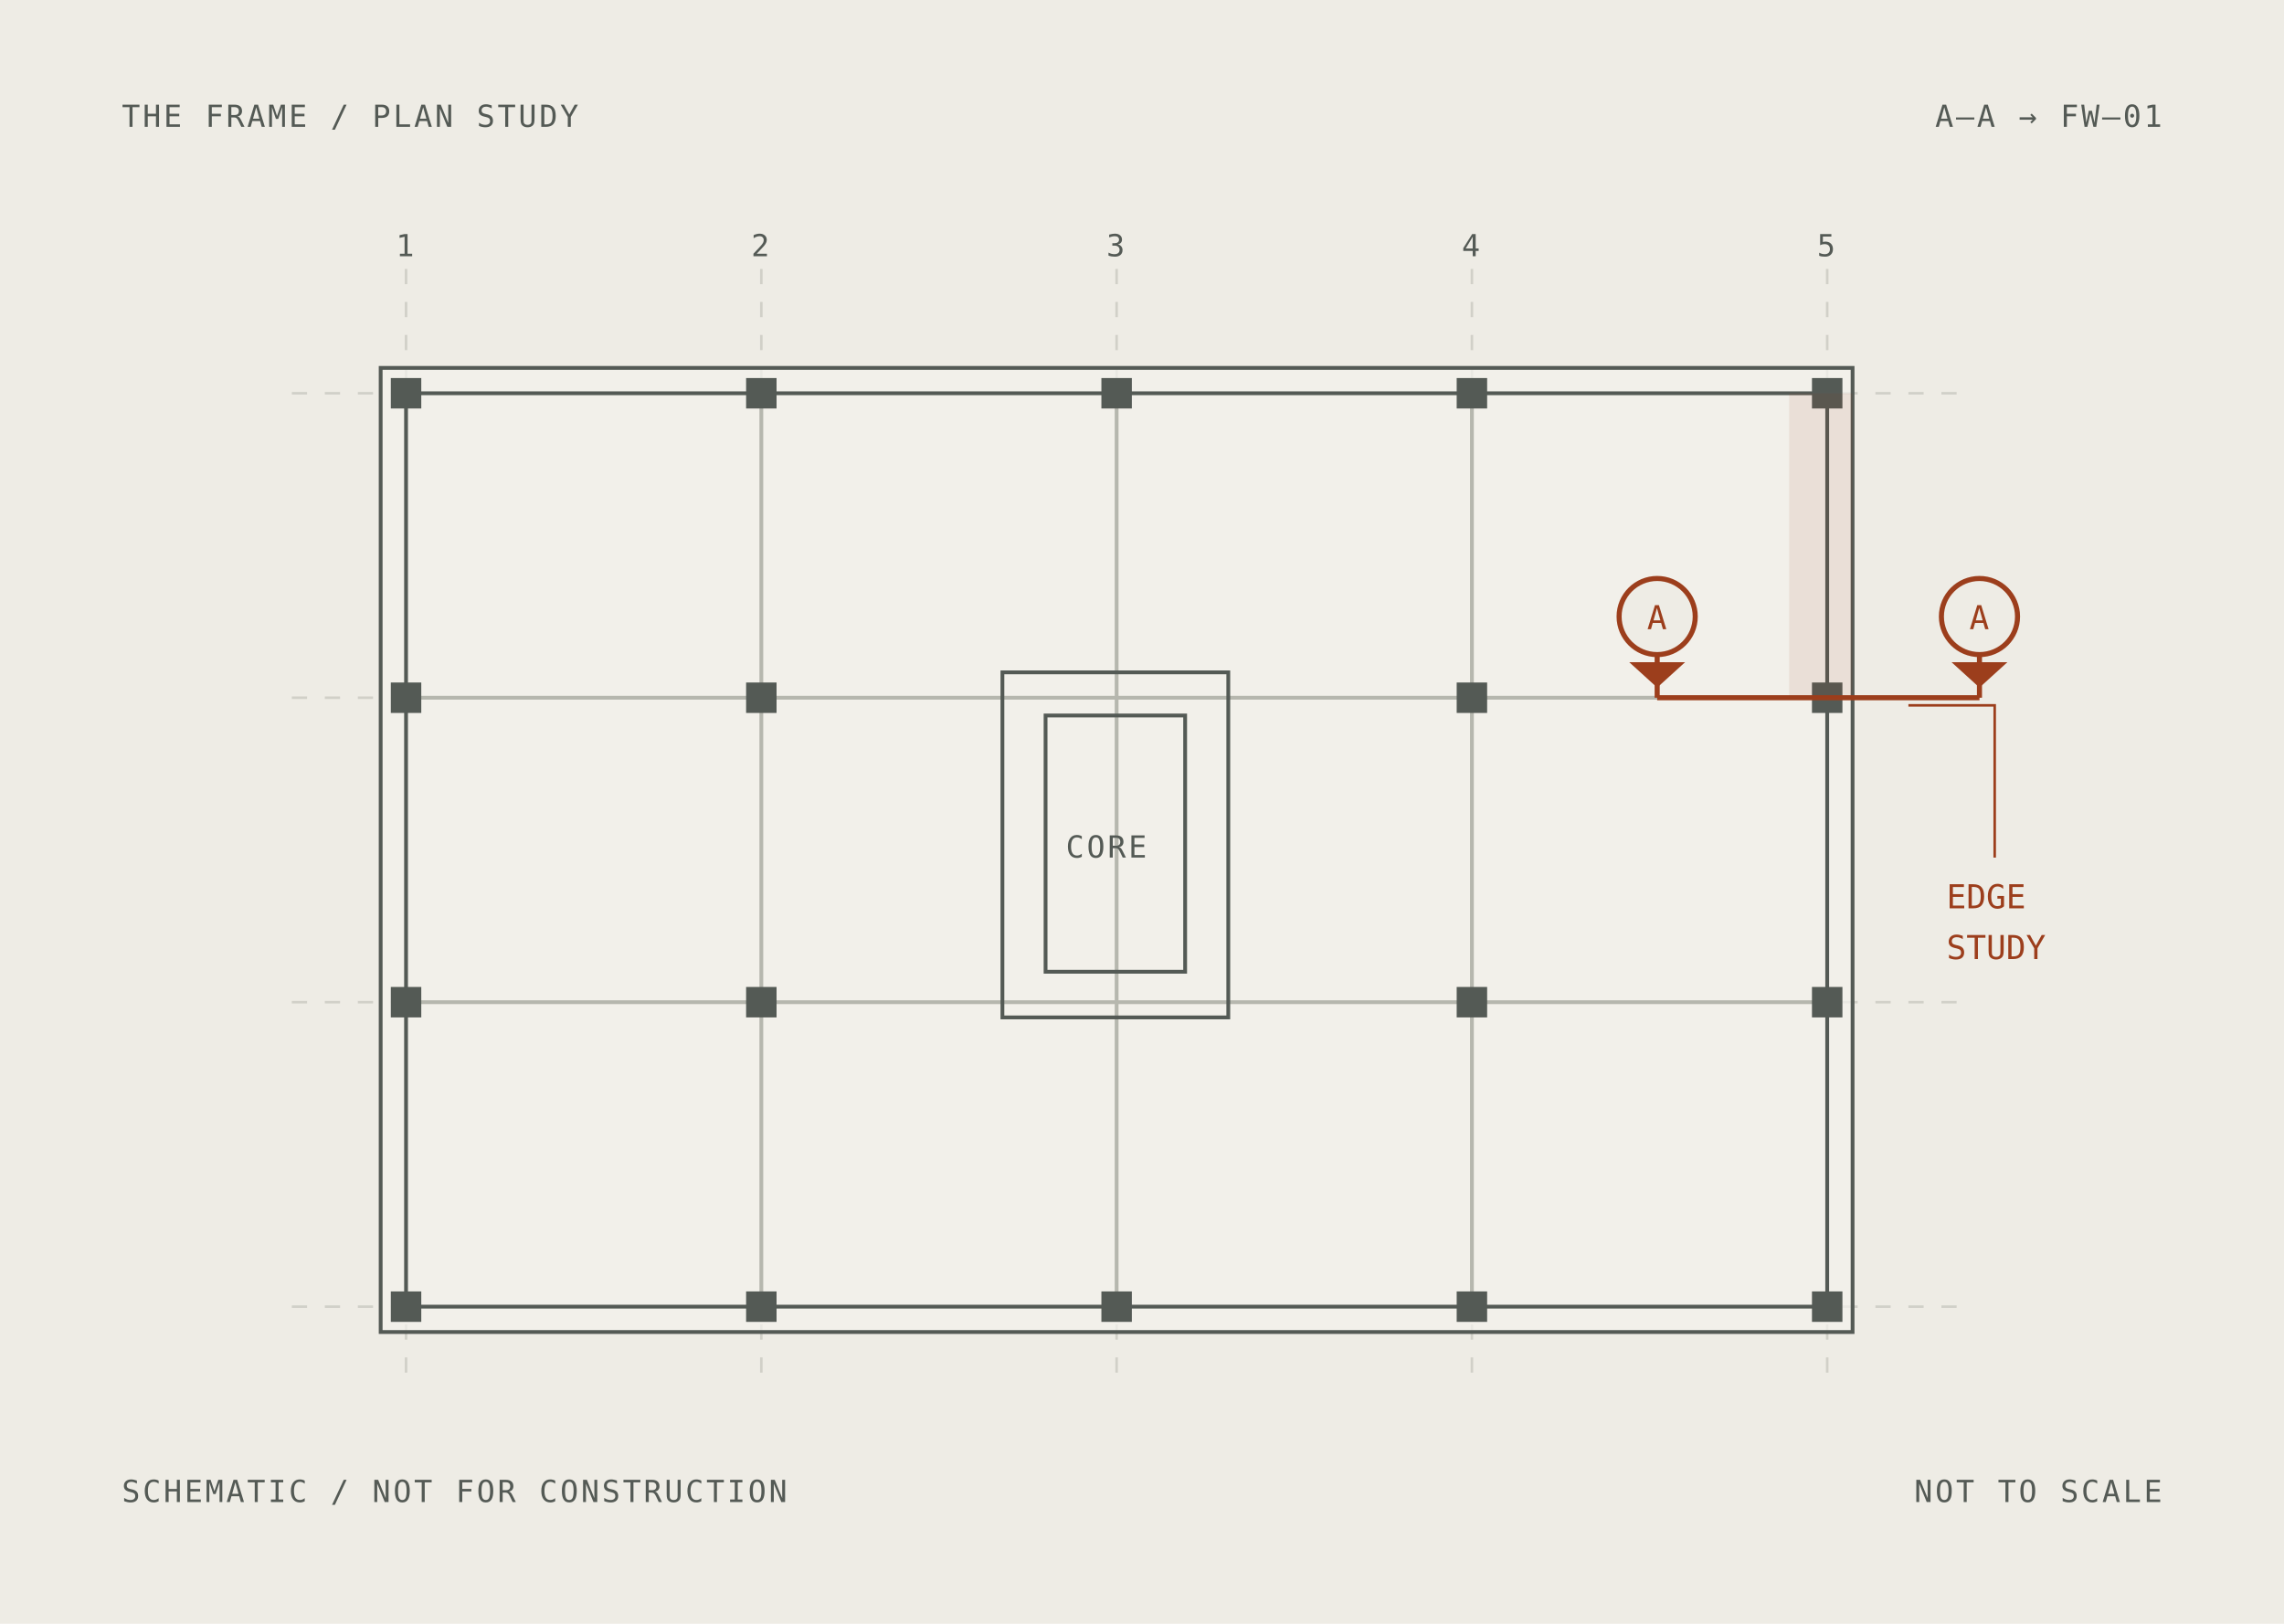
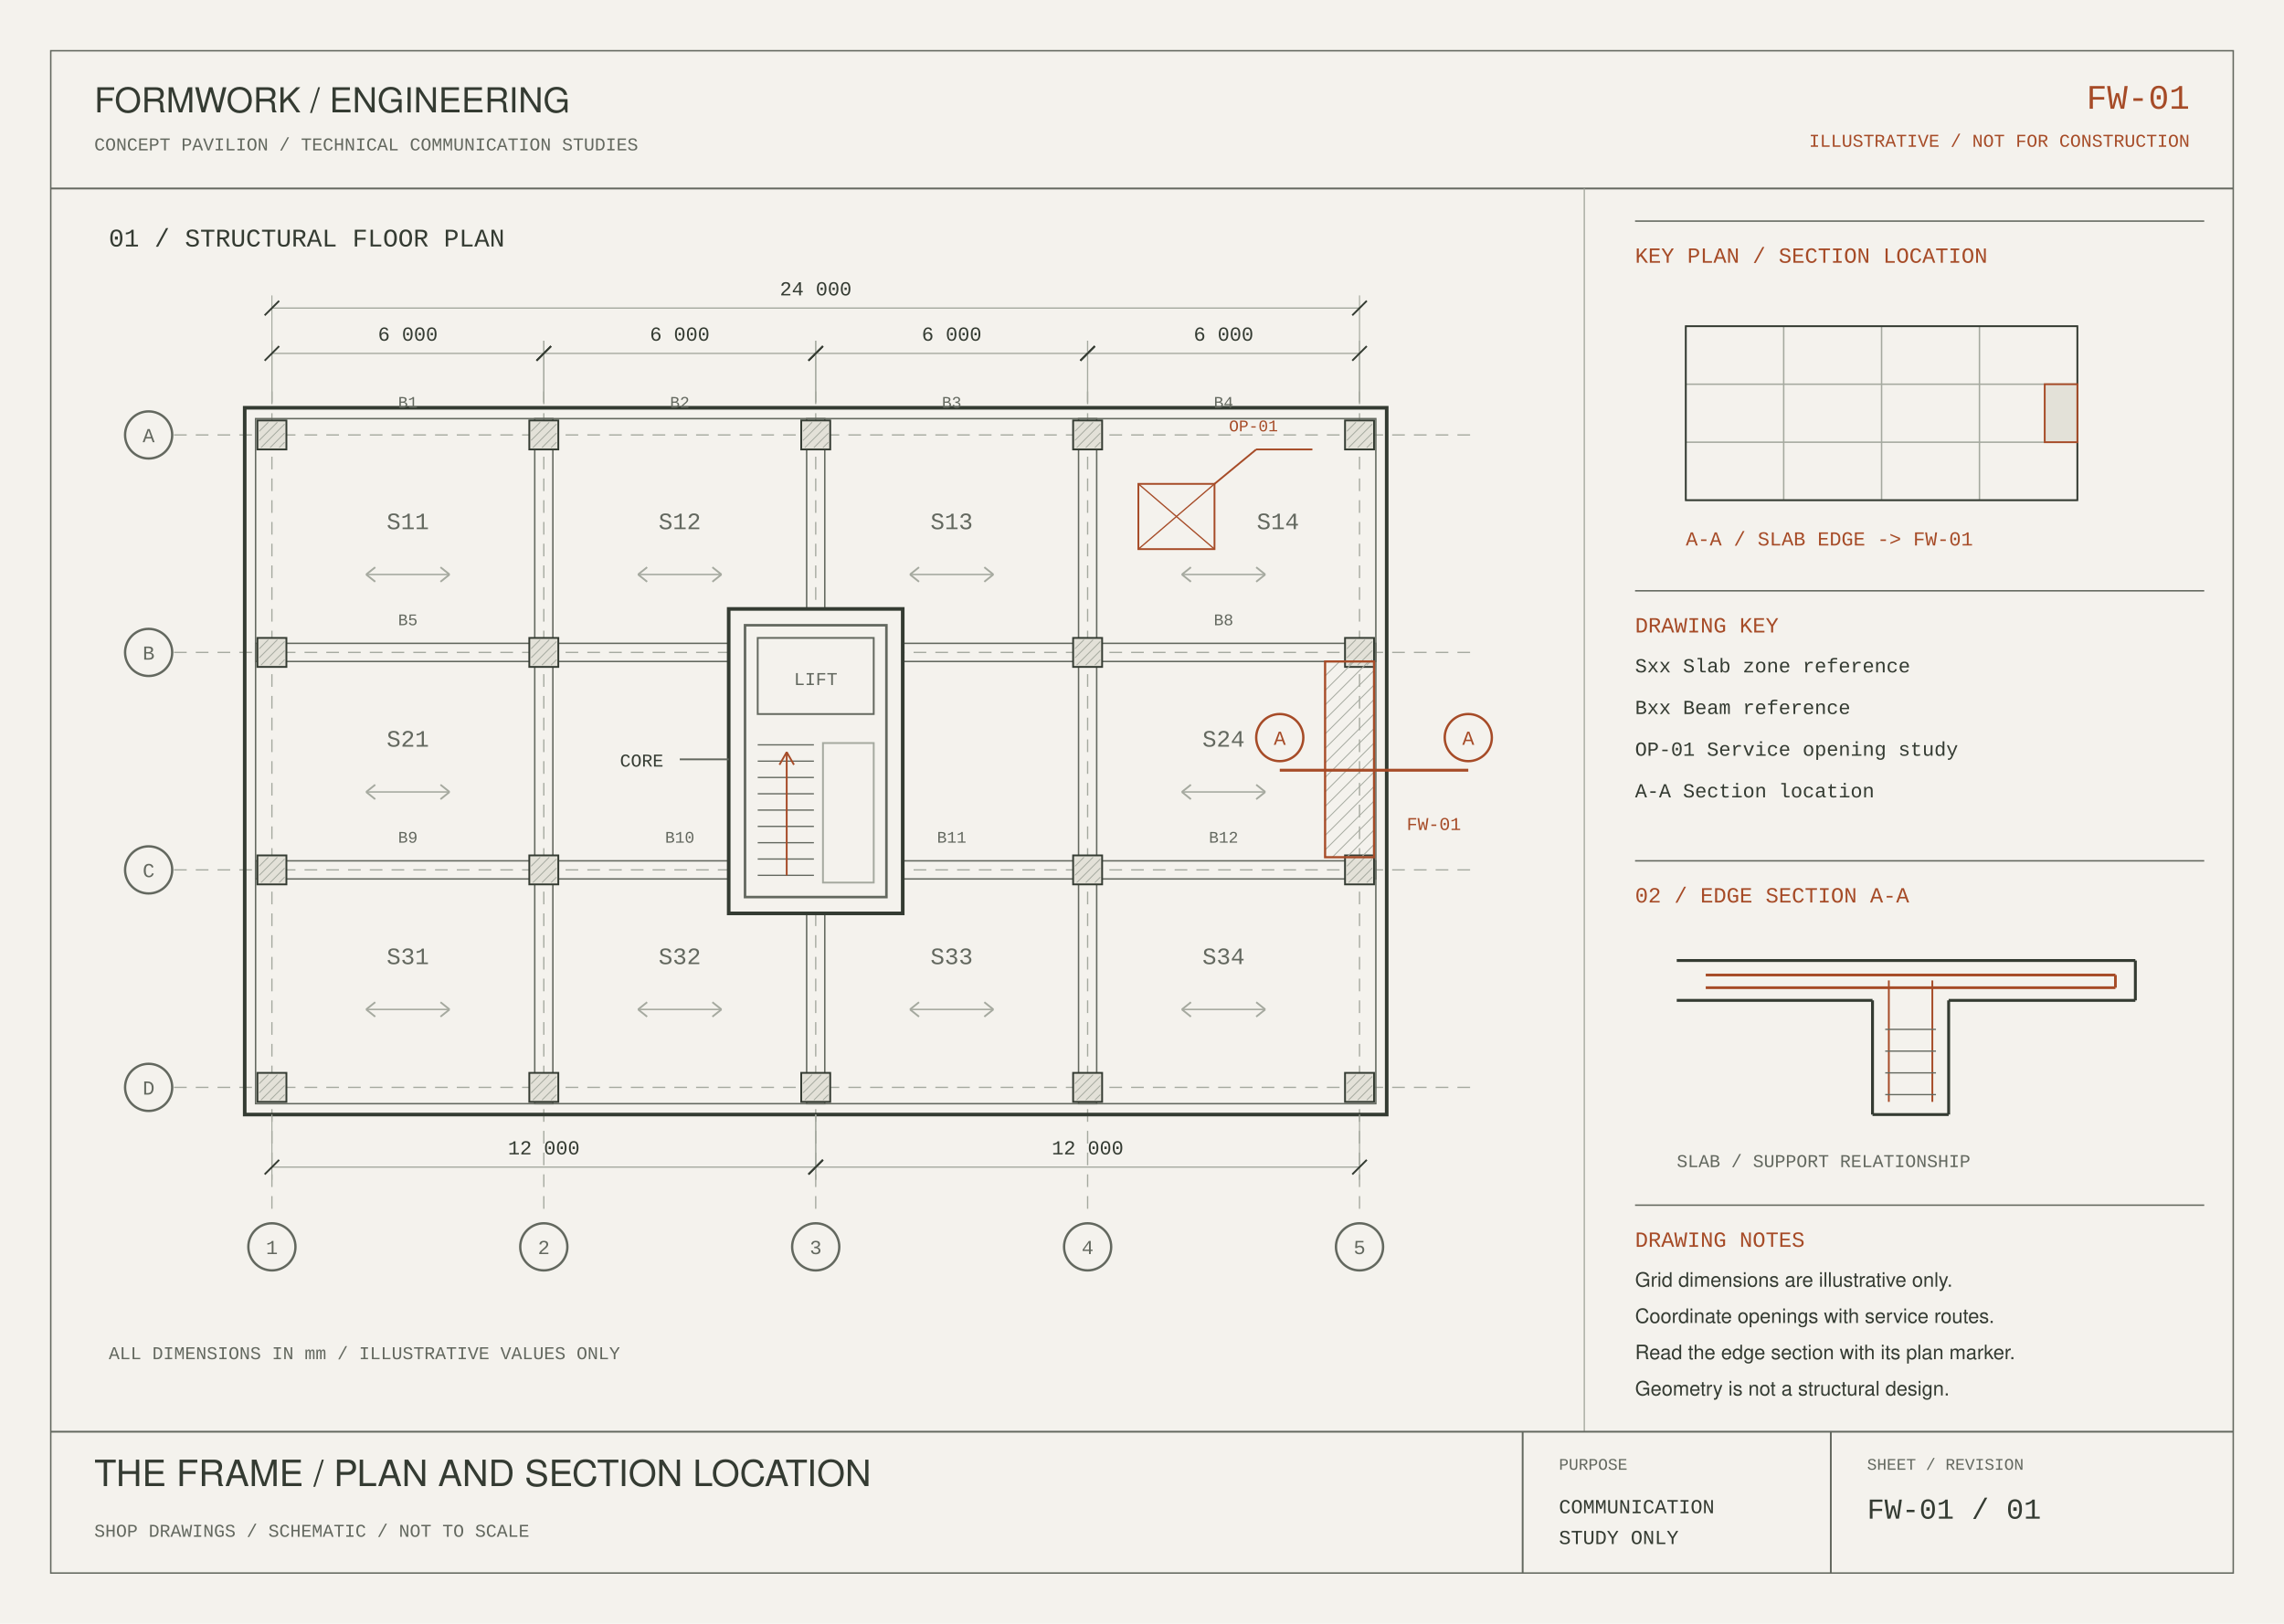
- <svg xmlns="http://www.w3.org/2000/svg" viewBox="0 0 900 640" fill="none">
-   <rect width="900" height="640" fill="#eeece5" />
-   <g stroke="#d1d0c8" stroke-width="1">
-     <path d="M160 106V542M300 106V542M440 106V542M580 106V542M720 106V542M115 155H775M115 275H775M115 395H775M115 515H775" stroke-dasharray="6 7" />
-   </g>
-   <g stroke="#545a55" stroke-width="1.5">
-     <path d="M150 145H730V525H150Z" fill="#f4f2ed" fill-opacity=".7" />
-     <path d="M160 155H720V515H160Z" />
-     <path d="M160 275H720M160 395H720M300 155V515M440 155V515M580 155V515" stroke="#b6b7ae" />
-     <path d="M395 265H484V401H395Z" />
-     <path d="M412 282H467V383H412Z" />
-   </g>
-   <g fill="#545a55">
-     <path d="M154 149h12v12h-12zm140 0h12v12h-12zm140 0h12v12h-12zm140 0h12v12h-12zm140 0h12v12h-12zM154 269h12v12h-12zm140 0h12v12h-12zm280 0h12v12h-12zm140 0h12v12h-12zM154 389h12v12h-12zm140 0h12v12h-12zm280 0h12v12h-12zm140 0h12v12h-12zM154 509h12v12h-12zm140 0h12v12h-12zm140 0h12v12h-12zm140 0h12v12h-12zm140 0h12v12h-12z" />
-   </g>
-   <g stroke="#9c3e1c" stroke-width="2">
-     <path d="M653 275H780M653 275v-17M780 275v-17" />
-     <circle cx="653" cy="243" r="15" fill="#eeece5" />
-     <circle cx="780" cy="243" r="15" fill="#eeece5" />
-     <path d="M642 261l11 10 11-10M769 261l11 10 11-10" fill="#9c3e1c" stroke="none" />
-     <path d="M705 155H730V275H705Z" fill="#9c3e1c" fill-opacity=".09" stroke="none" />
-     <path d="M752 278h34v60" stroke-width="1" />
-   </g>
-   <g fill="#545a55" font-family="monospace" font-size="12" letter-spacing="1">
-     <text x="48" y="50">THE FRAME / PLAN STUDY</text>
-     <text x="852" y="50" text-anchor="end">A–A → FW–01</text>
-     <text x="156" y="101">1</text>
-     <text x="296" y="101">2</text>
-     <text x="436" y="101">3</text>
-     <text x="576" y="101">4</text>
-     <text x="716" y="101">5</text>
-     <text x="420" y="338">CORE</text>
-     <text x="48" y="592">SCHEMATIC / NOT FOR CONSTRUCTION</text>
-     <text x="852" y="592" text-anchor="end">NOT TO SCALE</text>
-   </g>
-   <g fill="#9c3e1c" font-family="monospace" font-size="13">
-     <text x="649" y="248">A</text>
-     <text x="776" y="248">A</text>
-     <text x="767" y="358">EDGE</text>
-     <text x="767" y="378">STUDY</text>
-   </g>
+ <svg xmlns="http://www.w3.org/2000/svg" viewBox="0 0 1260 896" role="img">
+   <rect x="0" y="0" width="1260" height="896" fill="#f4f2ed" stroke="#f4f2ed" stroke-width="0" />
+   <rect x="28" y="28" width="1204" height="840" fill="none" stroke="#63685f" stroke-width="0.8" />
+   <text x="52" y="62" font-family="Helvetica,Arial,sans-serif" font-size="19" text-anchor="start" fill="#343b32">FORMWORK / ENGINEERING</text>
+   <text x="52" y="83" font-family="Courier New,monospace" font-size="10" text-anchor="start" fill="#63685f">CONCEPT PAVILION / TECHNICAL COMMUNICATION STUDIES</text>
+   <text x="1208" y="60" font-family="Courier New,monospace" font-size="19" text-anchor="end" fill="#a64b27">FW-01</text>
+   <text x="1208" y="81" font-family="Courier New,monospace" font-size="10" text-anchor="end" fill="#a64b27">ILLUSTRATIVE / NOT FOR CONSTRUCTION</text>
+   <line x1="28" y1="104" x2="1232" y2="104" stroke="#63685f" stroke-width="1" />
+   <line x1="874" y1="104" x2="874" y2="790" stroke="#a5a99f" stroke-width="0.7" />
+   <text x="60" y="136" font-family="Courier New,monospace" font-size="14" text-anchor="start" fill="#343b32">01 / STRUCTURAL FLOOR PLAN</text>
+   <line x1="150" y1="170" x2="750" y2="170" stroke="#a5a99f" stroke-width="0.7" />
+   <line x1="150" y1="222" x2="150" y2="163" stroke="#a5a99f" stroke-width="0.6" />
+   <line x1="146" y1="174" x2="154" y2="166" stroke="#343b32" stroke-width="1" />
+   <line x1="750" y1="222" x2="750" y2="163" stroke="#a5a99f" stroke-width="0.6" />
+   <line x1="746" y1="174" x2="754" y2="166" stroke="#343b32" stroke-width="1" />
+   <text x="450" y="163" font-family="Courier New,monospace" font-size="11" text-anchor="middle" fill="#343b32">24 000</text>
+   <line x1="150" y1="195" x2="300" y2="195" stroke="#a5a99f" stroke-width="0.7" />
+   <line x1="150" y1="222" x2="150" y2="188" stroke="#a5a99f" stroke-width="0.6" />
+   <line x1="146" y1="199" x2="154" y2="191" stroke="#343b32" stroke-width="1" />
+   <line x1="300" y1="222" x2="300" y2="188" stroke="#a5a99f" stroke-width="0.6" />
+   <line x1="296" y1="199" x2="304" y2="191" stroke="#343b32" stroke-width="1" />
+   <text x="225" y="188" font-family="Courier New,monospace" font-size="11" text-anchor="middle" fill="#343b32">6 000</text>
+   <line x1="300" y1="195" x2="450" y2="195" stroke="#a5a99f" stroke-width="0.7" />
+   <line x1="300" y1="222" x2="300" y2="188" stroke="#a5a99f" stroke-width="0.6" />
+   <line x1="296" y1="199" x2="304" y2="191" stroke="#343b32" stroke-width="1" />
+   <line x1="450" y1="222" x2="450" y2="188" stroke="#a5a99f" stroke-width="0.6" />
+   <line x1="446" y1="199" x2="454" y2="191" stroke="#343b32" stroke-width="1" />
+   <text x="375" y="188" font-family="Courier New,monospace" font-size="11" text-anchor="middle" fill="#343b32">6 000</text>
+   <line x1="450" y1="195" x2="600" y2="195" stroke="#a5a99f" stroke-width="0.7" />
+   <line x1="450" y1="222" x2="450" y2="188" stroke="#a5a99f" stroke-width="0.6" />
+   <line x1="446" y1="199" x2="454" y2="191" stroke="#343b32" stroke-width="1" />
+   <line x1="600" y1="222" x2="600" y2="188" stroke="#a5a99f" stroke-width="0.6" />
+   <line x1="596" y1="199" x2="604" y2="191" stroke="#343b32" stroke-width="1" />
+   <text x="525" y="188" font-family="Courier New,monospace" font-size="11" text-anchor="middle" fill="#343b32">6 000</text>
+   <line x1="600" y1="195" x2="750" y2="195" stroke="#a5a99f" stroke-width="0.7" />
+   <line x1="600" y1="222" x2="600" y2="188" stroke="#a5a99f" stroke-width="0.6" />
+   <line x1="596" y1="199" x2="604" y2="191" stroke="#343b32" stroke-width="1" />
+   <line x1="750" y1="222" x2="750" y2="188" stroke="#a5a99f" stroke-width="0.6" />
+   <line x1="746" y1="199" x2="754" y2="191" stroke="#343b32" stroke-width="1" />
+   <text x="675" y="188" font-family="Courier New,monospace" font-size="11" text-anchor="middle" fill="#343b32">6 000</text>
+   <line x1="150" y1="216" x2="150" y2="668" stroke="#a5a99f" stroke-width="0.7" stroke-dasharray="7 5" />
+   <circle cx="150" cy="688" r="13" fill="#f4f2ed" stroke="#63685f" stroke-width="1.3" />
+   <text x="150" y="692" font-family="Courier New,monospace" font-size="11" text-anchor="middle" fill="#63685f">1</text>
+   <line x1="300" y1="216" x2="300" y2="668" stroke="#a5a99f" stroke-width="0.7" stroke-dasharray="7 5" />
+   <circle cx="300" cy="688" r="13" fill="#f4f2ed" stroke="#63685f" stroke-width="1.3" />
+   <text x="300" y="692" font-family="Courier New,monospace" font-size="11" text-anchor="middle" fill="#63685f">2</text>
+   <line x1="450" y1="216" x2="450" y2="668" stroke="#a5a99f" stroke-width="0.7" stroke-dasharray="7 5" />
+   <circle cx="450" cy="688" r="13" fill="#f4f2ed" stroke="#63685f" stroke-width="1.3" />
+   <text x="450" y="692" font-family="Courier New,monospace" font-size="11" text-anchor="middle" fill="#63685f">3</text>
+   <line x1="600" y1="216" x2="600" y2="668" stroke="#a5a99f" stroke-width="0.7" stroke-dasharray="7 5" />
+   <circle cx="600" cy="688" r="13" fill="#f4f2ed" stroke="#63685f" stroke-width="1.3" />
+   <text x="600" y="692" font-family="Courier New,monospace" font-size="11" text-anchor="middle" fill="#63685f">4</text>
+   <line x1="750" y1="216" x2="750" y2="668" stroke="#a5a99f" stroke-width="0.7" stroke-dasharray="7 5" />
+   <circle cx="750" cy="688" r="13" fill="#f4f2ed" stroke="#63685f" stroke-width="1.3" />
+   <text x="750" y="692" font-family="Courier New,monospace" font-size="11" text-anchor="middle" fill="#63685f">5</text>
+   <line x1="96" y1="240" x2="815" y2="240" stroke="#a5a99f" stroke-width="0.7" stroke-dasharray="7 5" />
+   <circle cx="82" cy="240" r="13" fill="#f4f2ed" stroke="#63685f" stroke-width="1.3" />
+   <text x="82" y="244" font-family="Courier New,monospace" font-size="11" text-anchor="middle" fill="#63685f">A</text>
+   <line x1="96" y1="360" x2="815" y2="360" stroke="#a5a99f" stroke-width="0.7" stroke-dasharray="7 5" />
+   <circle cx="82" cy="360" r="13" fill="#f4f2ed" stroke="#63685f" stroke-width="1.3" />
+   <text x="82" y="364" font-family="Courier New,monospace" font-size="11" text-anchor="middle" fill="#63685f">B</text>
+   <line x1="96" y1="480" x2="815" y2="480" stroke="#a5a99f" stroke-width="0.7" stroke-dasharray="7 5" />
+   <circle cx="82" cy="480" r="13" fill="#f4f2ed" stroke="#63685f" stroke-width="1.3" />
+   <text x="82" y="484" font-family="Courier New,monospace" font-size="11" text-anchor="middle" fill="#63685f">C</text>
+   <line x1="96" y1="600" x2="815" y2="600" stroke="#a5a99f" stroke-width="0.7" stroke-dasharray="7 5" />
+   <circle cx="82" cy="600" r="13" fill="#f4f2ed" stroke="#63685f" stroke-width="1.3" />
+   <text x="82" y="604" font-family="Courier New,monospace" font-size="11" text-anchor="middle" fill="#63685f">D</text>
+   <rect x="135" y="225" width="630" height="390" fill="none" stroke="#343b32" stroke-width="2" />
+   <rect x="141" y="231" width="618" height="378" fill="none" stroke="#63685f" stroke-width="0.8" />
+   <rect x="295" y="231" width="10" height="378" fill="none" stroke="#63685f" stroke-width="0.8" />
+   <rect x="445" y="231" width="10" height="378" fill="none" stroke="#63685f" stroke-width="0.8" />
+   <rect x="595" y="231" width="10" height="378" fill="none" stroke="#63685f" stroke-width="0.8" />
+   <rect x="141" y="355" width="618" height="10" fill="none" stroke="#63685f" stroke-width="0.8" />
+   <rect x="141" y="475" width="618" height="10" fill="none" stroke="#63685f" stroke-width="0.8" />
+   <rect x="142" y="232" width="16" height="16" fill="#e3e1d8" stroke="#343b32" stroke-width="1" />
+   <line x1="143" y1="233" x2="143" y2="233" stroke="#a5a99f" stroke-width="0.5" />
+   <line x1="143" y1="238" x2="148" y2="233" stroke="#a5a99f" stroke-width="0.5" />
+   <line x1="143" y1="243" x2="153" y2="233" stroke="#a5a99f" stroke-width="0.5" />
+   <line x1="144" y1="247" x2="157" y2="234" stroke="#a5a99f" stroke-width="0.5" />
+   <line x1="149" y1="247" x2="157" y2="239" stroke="#a5a99f" stroke-width="0.5" />
+   <line x1="154" y1="247" x2="157" y2="244" stroke="#a5a99f" stroke-width="0.5" />
+   <rect x="142" y="352" width="16" height="16" fill="#e3e1d8" stroke="#343b32" stroke-width="1" />
+   <line x1="143" y1="353" x2="143" y2="353" stroke="#a5a99f" stroke-width="0.5" />
+   <line x1="143" y1="358" x2="148" y2="353" stroke="#a5a99f" stroke-width="0.5" />
+   <line x1="143" y1="363" x2="153" y2="353" stroke="#a5a99f" stroke-width="0.5" />
+   <line x1="144" y1="367" x2="157" y2="354" stroke="#a5a99f" stroke-width="0.5" />
+   <line x1="149" y1="367" x2="157" y2="359" stroke="#a5a99f" stroke-width="0.5" />
+   <line x1="154" y1="367" x2="157" y2="364" stroke="#a5a99f" stroke-width="0.5" />
+   <rect x="142" y="472" width="16" height="16" fill="#e3e1d8" stroke="#343b32" stroke-width="1" />
+   <line x1="143" y1="473" x2="143" y2="473" stroke="#a5a99f" stroke-width="0.5" />
+   <line x1="143" y1="478" x2="148" y2="473" stroke="#a5a99f" stroke-width="0.5" />
+   <line x1="143" y1="483" x2="153" y2="473" stroke="#a5a99f" stroke-width="0.5" />
+   <line x1="144" y1="487" x2="157" y2="474" stroke="#a5a99f" stroke-width="0.5" />
+   <line x1="149" y1="487" x2="157" y2="479" stroke="#a5a99f" stroke-width="0.5" />
+   <line x1="154" y1="487" x2="157" y2="484" stroke="#a5a99f" stroke-width="0.5" />
+   <rect x="142" y="592" width="16" height="16" fill="#e3e1d8" stroke="#343b32" stroke-width="1" />
+   <line x1="143" y1="593" x2="143" y2="593" stroke="#a5a99f" stroke-width="0.5" />
+   <line x1="143" y1="598" x2="148" y2="593" stroke="#a5a99f" stroke-width="0.5" />
+   <line x1="143" y1="603" x2="153" y2="593" stroke="#a5a99f" stroke-width="0.5" />
+   <line x1="144" y1="607" x2="157" y2="594" stroke="#a5a99f" stroke-width="0.5" />
+   <line x1="149" y1="607" x2="157" y2="599" stroke="#a5a99f" stroke-width="0.5" />
+   <line x1="154" y1="607" x2="157" y2="604" stroke="#a5a99f" stroke-width="0.5" />
+   <rect x="292" y="232" width="16" height="16" fill="#e3e1d8" stroke="#343b32" stroke-width="1" />
+   <line x1="293" y1="233" x2="293" y2="233" stroke="#a5a99f" stroke-width="0.5" />
+   <line x1="293" y1="238" x2="298" y2="233" stroke="#a5a99f" stroke-width="0.5" />
+   <line x1="293" y1="243" x2="303" y2="233" stroke="#a5a99f" stroke-width="0.5" />
+   <line x1="294" y1="247" x2="307" y2="234" stroke="#a5a99f" stroke-width="0.5" />
+   <line x1="299" y1="247" x2="307" y2="239" stroke="#a5a99f" stroke-width="0.5" />
+   <line x1="304" y1="247" x2="307" y2="244" stroke="#a5a99f" stroke-width="0.5" />
+   <rect x="292" y="352" width="16" height="16" fill="#e3e1d8" stroke="#343b32" stroke-width="1" />
+   <line x1="293" y1="353" x2="293" y2="353" stroke="#a5a99f" stroke-width="0.5" />
+   <line x1="293" y1="358" x2="298" y2="353" stroke="#a5a99f" stroke-width="0.5" />
+   <line x1="293" y1="363" x2="303" y2="353" stroke="#a5a99f" stroke-width="0.5" />
+   <line x1="294" y1="367" x2="307" y2="354" stroke="#a5a99f" stroke-width="0.5" />
+   <line x1="299" y1="367" x2="307" y2="359" stroke="#a5a99f" stroke-width="0.5" />
+   <line x1="304" y1="367" x2="307" y2="364" stroke="#a5a99f" stroke-width="0.5" />
+   <rect x="292" y="472" width="16" height="16" fill="#e3e1d8" stroke="#343b32" stroke-width="1" />
+   <line x1="293" y1="473" x2="293" y2="473" stroke="#a5a99f" stroke-width="0.5" />
+   <line x1="293" y1="478" x2="298" y2="473" stroke="#a5a99f" stroke-width="0.5" />
+   <line x1="293" y1="483" x2="303" y2="473" stroke="#a5a99f" stroke-width="0.5" />
+   <line x1="294" y1="487" x2="307" y2="474" stroke="#a5a99f" stroke-width="0.5" />
+   <line x1="299" y1="487" x2="307" y2="479" stroke="#a5a99f" stroke-width="0.5" />
+   <line x1="304" y1="487" x2="307" y2="484" stroke="#a5a99f" stroke-width="0.5" />
+   <rect x="292" y="592" width="16" height="16" fill="#e3e1d8" stroke="#343b32" stroke-width="1" />
+   <line x1="293" y1="593" x2="293" y2="593" stroke="#a5a99f" stroke-width="0.5" />
+   <line x1="293" y1="598" x2="298" y2="593" stroke="#a5a99f" stroke-width="0.5" />
+   <line x1="293" y1="603" x2="303" y2="593" stroke="#a5a99f" stroke-width="0.5" />
+   <line x1="294" y1="607" x2="307" y2="594" stroke="#a5a99f" stroke-width="0.5" />
+   <line x1="299" y1="607" x2="307" y2="599" stroke="#a5a99f" stroke-width="0.5" />
+   <line x1="304" y1="607" x2="307" y2="604" stroke="#a5a99f" stroke-width="0.5" />
+   <rect x="442" y="232" width="16" height="16" fill="#e3e1d8" stroke="#343b32" stroke-width="1" />
+   <line x1="443" y1="233" x2="443" y2="233" stroke="#a5a99f" stroke-width="0.5" />
+   <line x1="443" y1="238" x2="448" y2="233" stroke="#a5a99f" stroke-width="0.5" />
+   <line x1="443" y1="243" x2="453" y2="233" stroke="#a5a99f" stroke-width="0.5" />
+   <line x1="444" y1="247" x2="457" y2="234" stroke="#a5a99f" stroke-width="0.5" />
+   <line x1="449" y1="247" x2="457" y2="239" stroke="#a5a99f" stroke-width="0.5" />
+   <line x1="454" y1="247" x2="457" y2="244" stroke="#a5a99f" stroke-width="0.5" />
+   <rect x="442" y="592" width="16" height="16" fill="#e3e1d8" stroke="#343b32" stroke-width="1" />
+   <line x1="443" y1="593" x2="443" y2="593" stroke="#a5a99f" stroke-width="0.5" />
+   <line x1="443" y1="598" x2="448" y2="593" stroke="#a5a99f" stroke-width="0.5" />
+   <line x1="443" y1="603" x2="453" y2="593" stroke="#a5a99f" stroke-width="0.5" />
+   <line x1="444" y1="607" x2="457" y2="594" stroke="#a5a99f" stroke-width="0.5" />
+   <line x1="449" y1="607" x2="457" y2="599" stroke="#a5a99f" stroke-width="0.5" />
+   <line x1="454" y1="607" x2="457" y2="604" stroke="#a5a99f" stroke-width="0.5" />
+   <rect x="592" y="232" width="16" height="16" fill="#e3e1d8" stroke="#343b32" stroke-width="1" />
+   <line x1="593" y1="233" x2="593" y2="233" stroke="#a5a99f" stroke-width="0.5" />
+   <line x1="593" y1="238" x2="598" y2="233" stroke="#a5a99f" stroke-width="0.5" />
+   <line x1="593" y1="243" x2="603" y2="233" stroke="#a5a99f" stroke-width="0.5" />
+   <line x1="594" y1="247" x2="607" y2="234" stroke="#a5a99f" stroke-width="0.5" />
+   <line x1="599" y1="247" x2="607" y2="239" stroke="#a5a99f" stroke-width="0.5" />
+   <line x1="604" y1="247" x2="607" y2="244" stroke="#a5a99f" stroke-width="0.5" />
+   <rect x="592" y="352" width="16" height="16" fill="#e3e1d8" stroke="#343b32" stroke-width="1" />
+   <line x1="593" y1="353" x2="593" y2="353" stroke="#a5a99f" stroke-width="0.5" />
+   <line x1="593" y1="358" x2="598" y2="353" stroke="#a5a99f" stroke-width="0.5" />
+   <line x1="593" y1="363" x2="603" y2="353" stroke="#a5a99f" stroke-width="0.5" />
+   <line x1="594" y1="367" x2="607" y2="354" stroke="#a5a99f" stroke-width="0.5" />
+   <line x1="599" y1="367" x2="607" y2="359" stroke="#a5a99f" stroke-width="0.5" />
+   <line x1="604" y1="367" x2="607" y2="364" stroke="#a5a99f" stroke-width="0.5" />
+   <rect x="592" y="472" width="16" height="16" fill="#e3e1d8" stroke="#343b32" stroke-width="1" />
+   <line x1="593" y1="473" x2="593" y2="473" stroke="#a5a99f" stroke-width="0.5" />
+   <line x1="593" y1="478" x2="598" y2="473" stroke="#a5a99f" stroke-width="0.5" />
+   <line x1="593" y1="483" x2="603" y2="473" stroke="#a5a99f" stroke-width="0.5" />
+   <line x1="594" y1="487" x2="607" y2="474" stroke="#a5a99f" stroke-width="0.5" />
+   <line x1="599" y1="487" x2="607" y2="479" stroke="#a5a99f" stroke-width="0.5" />
+   <line x1="604" y1="487" x2="607" y2="484" stroke="#a5a99f" stroke-width="0.5" />
+   <rect x="592" y="592" width="16" height="16" fill="#e3e1d8" stroke="#343b32" stroke-width="1" />
+   <line x1="593" y1="593" x2="593" y2="593" stroke="#a5a99f" stroke-width="0.5" />
+   <line x1="593" y1="598" x2="598" y2="593" stroke="#a5a99f" stroke-width="0.5" />
+   <line x1="593" y1="603" x2="603" y2="593" stroke="#a5a99f" stroke-width="0.5" />
+   <line x1="594" y1="607" x2="607" y2="594" stroke="#a5a99f" stroke-width="0.5" />
+   <line x1="599" y1="607" x2="607" y2="599" stroke="#a5a99f" stroke-width="0.5" />
+   <line x1="604" y1="607" x2="607" y2="604" stroke="#a5a99f" stroke-width="0.5" />
+   <rect x="742" y="232" width="16" height="16" fill="#e3e1d8" stroke="#343b32" stroke-width="1" />
+   <line x1="743" y1="233" x2="743" y2="233" stroke="#a5a99f" stroke-width="0.5" />
+   <line x1="743" y1="238" x2="748" y2="233" stroke="#a5a99f" stroke-width="0.5" />
+   <line x1="743" y1="243" x2="753" y2="233" stroke="#a5a99f" stroke-width="0.5" />
+   <line x1="744" y1="247" x2="757" y2="234" stroke="#a5a99f" stroke-width="0.5" />
+   <line x1="749" y1="247" x2="757" y2="239" stroke="#a5a99f" stroke-width="0.5" />
+   <line x1="754" y1="247" x2="757" y2="244" stroke="#a5a99f" stroke-width="0.5" />
+   <rect x="742" y="352" width="16" height="16" fill="#e3e1d8" stroke="#343b32" stroke-width="1" />
+   <line x1="743" y1="353" x2="743" y2="353" stroke="#a5a99f" stroke-width="0.5" />
+   <line x1="743" y1="358" x2="748" y2="353" stroke="#a5a99f" stroke-width="0.5" />
+   <line x1="743" y1="363" x2="753" y2="353" stroke="#a5a99f" stroke-width="0.5" />
+   <line x1="744" y1="367" x2="757" y2="354" stroke="#a5a99f" stroke-width="0.5" />
+   <line x1="749" y1="367" x2="757" y2="359" stroke="#a5a99f" stroke-width="0.5" />
+   <line x1="754" y1="367" x2="757" y2="364" stroke="#a5a99f" stroke-width="0.5" />
+   <rect x="742" y="472" width="16" height="16" fill="#e3e1d8" stroke="#343b32" stroke-width="1" />
+   <line x1="743" y1="473" x2="743" y2="473" stroke="#a5a99f" stroke-width="0.5" />
+   <line x1="743" y1="478" x2="748" y2="473" stroke="#a5a99f" stroke-width="0.5" />
+   <line x1="743" y1="483" x2="753" y2="473" stroke="#a5a99f" stroke-width="0.5" />
+   <line x1="744" y1="487" x2="757" y2="474" stroke="#a5a99f" stroke-width="0.5" />
+   <line x1="749" y1="487" x2="757" y2="479" stroke="#a5a99f" stroke-width="0.5" />
+   <line x1="754" y1="487" x2="757" y2="484" stroke="#a5a99f" stroke-width="0.5" />
+   <rect x="742" y="592" width="16" height="16" fill="#e3e1d8" stroke="#343b32" stroke-width="1" />
+   <line x1="743" y1="593" x2="743" y2="593" stroke="#a5a99f" stroke-width="0.5" />
+   <line x1="743" y1="598" x2="748" y2="593" stroke="#a5a99f" stroke-width="0.5" />
+   <line x1="743" y1="603" x2="753" y2="593" stroke="#a5a99f" stroke-width="0.5" />
+   <line x1="744" y1="607" x2="757" y2="594" stroke="#a5a99f" stroke-width="0.5" />
+   <line x1="749" y1="607" x2="757" y2="599" stroke="#a5a99f" stroke-width="0.5" />
+   <line x1="754" y1="607" x2="757" y2="604" stroke="#a5a99f" stroke-width="0.5" />
+   <text x="225" y="292" font-family="Courier New,monospace" font-size="13" text-anchor="middle" fill="#63685f">S11</text>
+   <line x1="202" y1="317" x2="248" y2="317" stroke="#a5a99f" stroke-width="0.8" />
+   <line x1="207" y1="313" x2="202" y2="317" stroke="#a5a99f" stroke-width="1" />
+   <line x1="202" y1="317" x2="207" y2="321" stroke="#a5a99f" stroke-width="1" />
+   <line x1="243" y1="313" x2="248" y2="317" stroke="#a5a99f" stroke-width="1" />
+   <line x1="248" y1="317" x2="243" y2="321" stroke="#a5a99f" stroke-width="1" />
+   <text x="225" y="225" font-family="Courier New,monospace" font-size="9" text-anchor="middle" fill="#63685f">B1 </text>
+   <text x="225" y="412" font-family="Courier New,monospace" font-size="13" text-anchor="middle" fill="#63685f">S21</text>
+   <line x1="202" y1="437" x2="248" y2="437" stroke="#a5a99f" stroke-width="0.8" />
+   <line x1="207" y1="433" x2="202" y2="437" stroke="#a5a99f" stroke-width="1" />
+   <line x1="202" y1="437" x2="207" y2="441" stroke="#a5a99f" stroke-width="1" />
+   <line x1="243" y1="433" x2="248" y2="437" stroke="#a5a99f" stroke-width="1" />
+   <line x1="248" y1="437" x2="243" y2="441" stroke="#a5a99f" stroke-width="1" />
+   <text x="225" y="345" font-family="Courier New,monospace" font-size="9" text-anchor="middle" fill="#63685f">B5 </text>
+   <text x="225" y="532" font-family="Courier New,monospace" font-size="13" text-anchor="middle" fill="#63685f">S31</text>
+   <line x1="202" y1="557" x2="248" y2="557" stroke="#a5a99f" stroke-width="0.8" />
+   <line x1="207" y1="553" x2="202" y2="557" stroke="#a5a99f" stroke-width="1" />
+   <line x1="202" y1="557" x2="207" y2="561" stroke="#a5a99f" stroke-width="1" />
+   <line x1="243" y1="553" x2="248" y2="557" stroke="#a5a99f" stroke-width="1" />
+   <line x1="248" y1="557" x2="243" y2="561" stroke="#a5a99f" stroke-width="1" />
+   <text x="225" y="465" font-family="Courier New,monospace" font-size="9" text-anchor="middle" fill="#63685f">B9 </text>
+   <text x="375" y="292" font-family="Courier New,monospace" font-size="13" text-anchor="middle" fill="#63685f">S12</text>
+   <line x1="352" y1="317" x2="398" y2="317" stroke="#a5a99f" stroke-width="0.8" />
+   <line x1="357" y1="313" x2="352" y2="317" stroke="#a5a99f" stroke-width="1" />
+   <line x1="352" y1="317" x2="357" y2="321" stroke="#a5a99f" stroke-width="1" />
+   <line x1="393" y1="313" x2="398" y2="317" stroke="#a5a99f" stroke-width="1" />
+   <line x1="398" y1="317" x2="393" y2="321" stroke="#a5a99f" stroke-width="1" />
+   <text x="375" y="225" font-family="Courier New,monospace" font-size="9" text-anchor="middle" fill="#63685f">B2 </text>
+   <text x="375" y="532" font-family="Courier New,monospace" font-size="13" text-anchor="middle" fill="#63685f">S32</text>
+   <line x1="352" y1="557" x2="398" y2="557" stroke="#a5a99f" stroke-width="0.8" />
+   <line x1="357" y1="553" x2="352" y2="557" stroke="#a5a99f" stroke-width="1" />
+   <line x1="352" y1="557" x2="357" y2="561" stroke="#a5a99f" stroke-width="1" />
+   <line x1="393" y1="553" x2="398" y2="557" stroke="#a5a99f" stroke-width="1" />
+   <line x1="398" y1="557" x2="393" y2="561" stroke="#a5a99f" stroke-width="1" />
+   <text x="375" y="465" font-family="Courier New,monospace" font-size="9" text-anchor="middle" fill="#63685f">B10</text>
+   <text x="525" y="292" font-family="Courier New,monospace" font-size="13" text-anchor="middle" fill="#63685f">S13</text>
+   <line x1="502" y1="317" x2="548" y2="317" stroke="#a5a99f" stroke-width="0.8" />
+   <line x1="507" y1="313" x2="502" y2="317" stroke="#a5a99f" stroke-width="1" />
+   <line x1="502" y1="317" x2="507" y2="321" stroke="#a5a99f" stroke-width="1" />
+   <line x1="543" y1="313" x2="548" y2="317" stroke="#a5a99f" stroke-width="1" />
+   <line x1="548" y1="317" x2="543" y2="321" stroke="#a5a99f" stroke-width="1" />
+   <text x="525" y="225" font-family="Courier New,monospace" font-size="9" text-anchor="middle" fill="#63685f">B3 </text>
+   <text x="525" y="532" font-family="Courier New,monospace" font-size="13" text-anchor="middle" fill="#63685f">S33</text>
+   <line x1="502" y1="557" x2="548" y2="557" stroke="#a5a99f" stroke-width="0.8" />
+   <line x1="507" y1="553" x2="502" y2="557" stroke="#a5a99f" stroke-width="1" />
+   <line x1="502" y1="557" x2="507" y2="561" stroke="#a5a99f" stroke-width="1" />
+   <line x1="543" y1="553" x2="548" y2="557" stroke="#a5a99f" stroke-width="1" />
+   <line x1="548" y1="557" x2="543" y2="561" stroke="#a5a99f" stroke-width="1" />
+   <text x="525" y="465" font-family="Courier New,monospace" font-size="9" text-anchor="middle" fill="#63685f">B11</text>
+   <text x="705" y="292" font-family="Courier New,monospace" font-size="13" text-anchor="middle" fill="#63685f">S14</text>
+   <line x1="652" y1="317" x2="698" y2="317" stroke="#a5a99f" stroke-width="0.8" />
+   <line x1="657" y1="313" x2="652" y2="317" stroke="#a5a99f" stroke-width="1" />
+   <line x1="652" y1="317" x2="657" y2="321" stroke="#a5a99f" stroke-width="1" />
+   <line x1="693" y1="313" x2="698" y2="317" stroke="#a5a99f" stroke-width="1" />
+   <line x1="698" y1="317" x2="693" y2="321" stroke="#a5a99f" stroke-width="1" />
+   <text x="675" y="225" font-family="Courier New,monospace" font-size="9" text-anchor="middle" fill="#63685f">B4 </text>
+   <text x="675" y="412" font-family="Courier New,monospace" font-size="13" text-anchor="middle" fill="#63685f">S24</text>
+   <line x1="652" y1="437" x2="698" y2="437" stroke="#a5a99f" stroke-width="0.8" />
+   <line x1="657" y1="433" x2="652" y2="437" stroke="#a5a99f" stroke-width="1" />
+   <line x1="652" y1="437" x2="657" y2="441" stroke="#a5a99f" stroke-width="1" />
+   <line x1="693" y1="433" x2="698" y2="437" stroke="#a5a99f" stroke-width="1" />
+   <line x1="698" y1="437" x2="693" y2="441" stroke="#a5a99f" stroke-width="1" />
+   <text x="675" y="345" font-family="Courier New,monospace" font-size="9" text-anchor="middle" fill="#63685f">B8 </text>
+   <text x="675" y="532" font-family="Courier New,monospace" font-size="13" text-anchor="middle" fill="#63685f">S34</text>
+   <line x1="652" y1="557" x2="698" y2="557" stroke="#a5a99f" stroke-width="0.8" />
+   <line x1="657" y1="553" x2="652" y2="557" stroke="#a5a99f" stroke-width="1" />
+   <line x1="652" y1="557" x2="657" y2="561" stroke="#a5a99f" stroke-width="1" />
+   <line x1="693" y1="553" x2="698" y2="557" stroke="#a5a99f" stroke-width="1" />
+   <line x1="698" y1="557" x2="693" y2="561" stroke="#a5a99f" stroke-width="1" />
+   <text x="675" y="465" font-family="Courier New,monospace" font-size="9" text-anchor="middle" fill="#63685f">B12</text>
+   <rect x="402" y="336" width="96" height="168" fill="#f4f2ed" stroke="#343b32" stroke-width="2" />
+   <rect x="411" y="345" width="78" height="150" fill="none" stroke="#63685f" stroke-width="1.4" />
+   <rect x="418" y="352" width="64" height="42" fill="none" stroke="#63685f" stroke-width="1" />
+   <text x="450" y="378" font-family="Courier New,monospace" font-size="10" text-anchor="middle" fill="#63685f">LIFT</text>
+   <line x1="418" y1="411" x2="449" y2="411" stroke="#63685f" stroke-width="0.7" />
+   <line x1="418" y1="420" x2="449" y2="420" stroke="#63685f" stroke-width="0.7" />
+   <line x1="418" y1="429" x2="449" y2="429" stroke="#63685f" stroke-width="0.7" />
+   <line x1="418" y1="438" x2="449" y2="438" stroke="#63685f" stroke-width="0.7" />
+   <line x1="418" y1="447" x2="449" y2="447" stroke="#63685f" stroke-width="0.7" />
+   <line x1="418" y1="456" x2="449" y2="456" stroke="#63685f" stroke-width="0.7" />
+   <line x1="418" y1="465" x2="449" y2="465" stroke="#63685f" stroke-width="0.7" />
+   <line x1="418" y1="474" x2="449" y2="474" stroke="#63685f" stroke-width="0.7" />
+   <line x1="418" y1="483" x2="449" y2="483" stroke="#63685f" stroke-width="0.7" />
+   <rect x="454" y="410" width="28" height="77" fill="none" stroke="#a5a99f" stroke-width="1" />
+   <line x1="434" y1="483" x2="434" y2="415" stroke="#a64b27" stroke-width="1" />
+   <line x1="430" y1="422" x2="434" y2="415" stroke="#a64b27" stroke-width="1" />
+   <line x1="434" y1="415" x2="438" y2="422" stroke="#a64b27" stroke-width="1" />
+   <text x="366" y="423" font-family="Courier New,monospace" font-size="10" text-anchor="end" fill="#343b32">CORE</text>
+   <line x1="375" y1="419" x2="402" y2="419" stroke="#63685f" stroke-width="1" />
+   <rect x="628" y="267" width="42" height="36" fill="none" stroke="#a64b27" stroke-width="1" />
+   <line x1="628" y1="267" x2="670" y2="303" stroke="#a64b27" stroke-width="0.7" />
+   <line x1="670" y1="267" x2="628" y2="303" stroke="#a64b27" stroke-width="0.7" />
+   <line x1="670" y1="267" x2="693" y2="248" stroke="#a64b27" stroke-width="1" />
+   <line x1="693" y1="248" x2="724" y2="248" stroke="#a64b27" stroke-width="1" />
+   <text x="678" y="238" font-family="Courier New,monospace" font-size="9" text-anchor="start" fill="#a64b27">OP-01</text>
+   <line x1="731" y1="365" x2="731" y2="365" stroke="#a5a99f" stroke-width="0.5" />
+   <line x1="731" y1="373" x2="739" y2="365" stroke="#a5a99f" stroke-width="0.5" />
+   <line x1="731" y1="381" x2="747" y2="365" stroke="#a5a99f" stroke-width="0.5" />
+   <line x1="731" y1="389" x2="755" y2="365" stroke="#a5a99f" stroke-width="0.5" />
+   <line x1="731" y1="397" x2="758" y2="370" stroke="#a5a99f" stroke-width="0.5" />
+   <line x1="731" y1="405" x2="758" y2="378" stroke="#a5a99f" stroke-width="0.5" />
+   <line x1="731" y1="413" x2="758" y2="386" stroke="#a5a99f" stroke-width="0.5" />
+   <line x1="731" y1="421" x2="758" y2="394" stroke="#a5a99f" stroke-width="0.5" />
+   <line x1="731" y1="429" x2="758" y2="402" stroke="#a5a99f" stroke-width="0.5" />
+   <line x1="731" y1="437" x2="758" y2="410" stroke="#a5a99f" stroke-width="0.5" />
+   <line x1="731" y1="445" x2="758" y2="418" stroke="#a5a99f" stroke-width="0.5" />
+   <line x1="731" y1="453" x2="758" y2="426" stroke="#a5a99f" stroke-width="0.5" />
+   <line x1="731" y1="461" x2="758" y2="434" stroke="#a5a99f" stroke-width="0.5" />
+   <line x1="731" y1="469" x2="758" y2="442" stroke="#a5a99f" stroke-width="0.5" />
+   <line x1="735" y1="473" x2="758" y2="450" stroke="#a5a99f" stroke-width="0.5" />
+   <line x1="743" y1="473" x2="758" y2="458" stroke="#a5a99f" stroke-width="0.5" />
+   <line x1="751" y1="473" x2="758" y2="466" stroke="#a5a99f" stroke-width="0.5" />
+   <rect x="731" y="365" width="27" height="108" fill="none" stroke="#a64b27" stroke-width="1.2" />
+   <line x1="706" y1="425" x2="810" y2="425" stroke="#a64b27" stroke-width="1.6" />
+   <circle cx="706" cy="407" r="13" fill="#f4f2ed" stroke="#a64b27" stroke-width="1.3" />
+   <text x="706" y="411" font-family="Courier New,monospace" font-size="11" text-anchor="middle" fill="#a64b27">A</text>
+   <circle cx="810" cy="407" r="13" fill="#f4f2ed" stroke="#a64b27" stroke-width="1.3" />
+   <text x="810" y="411" font-family="Courier New,monospace" font-size="11" text-anchor="middle" fill="#a64b27">A</text>
+   <text x="806" y="458" font-family="Courier New,monospace" font-size="10" text-anchor="end" fill="#a64b27">FW-01</text>
+   <line x1="150" y1="644" x2="450" y2="644" stroke="#a5a99f" stroke-width="0.7" />
+   <line x1="150" y1="615" x2="150" y2="651" stroke="#a5a99f" stroke-width="0.6" />
+   <line x1="146" y1="648" x2="154" y2="640" stroke="#343b32" stroke-width="1" />
+   <line x1="450" y1="615" x2="450" y2="651" stroke="#a5a99f" stroke-width="0.6" />
+   <line x1="446" y1="648" x2="454" y2="640" stroke="#343b32" stroke-width="1" />
+   <text x="300" y="637" font-family="Courier New,monospace" font-size="11" text-anchor="middle" fill="#343b32">12 000</text>
+   <line x1="450" y1="644" x2="750" y2="644" stroke="#a5a99f" stroke-width="0.7" />
+   <line x1="450" y1="615" x2="450" y2="651" stroke="#a5a99f" stroke-width="0.6" />
+   <line x1="446" y1="648" x2="454" y2="640" stroke="#343b32" stroke-width="1" />
+   <line x1="750" y1="615" x2="750" y2="651" stroke="#a5a99f" stroke-width="0.6" />
+   <line x1="746" y1="648" x2="754" y2="640" stroke="#343b32" stroke-width="1" />
+   <text x="600" y="637" font-family="Courier New,monospace" font-size="11" text-anchor="middle" fill="#343b32">12 000</text>
+   <text x="60" y="750" font-family="Courier New,monospace" font-size="10" text-anchor="start" fill="#63685f">ALL DIMENSIONS IN mm / ILLUSTRATIVE VALUES ONLY</text>
+   <line x1="902" y1="122" x2="1216" y2="122" stroke="#63685f" stroke-width="0.8" />
+   <text x="902" y="145" font-family="Courier New,monospace" font-size="12" text-anchor="start" fill="#a64b27">KEY PLAN / SECTION LOCATION</text>
+   <line x1="930" y1="180" x2="930" y2="276" stroke="#a5a99f" stroke-width="0.8" />
+   <line x1="984" y1="180" x2="984" y2="276" stroke="#a5a99f" stroke-width="0.8" />
+   <line x1="1038" y1="180" x2="1038" y2="276" stroke="#a5a99f" stroke-width="0.8" />
+   <line x1="1092" y1="180" x2="1092" y2="276" stroke="#a5a99f" stroke-width="0.8" />
+   <line x1="1146" y1="180" x2="1146" y2="276" stroke="#a5a99f" stroke-width="0.8" />
+   <line x1="930" y1="180" x2="1146" y2="180" stroke="#a5a99f" stroke-width="0.8" />
+   <line x1="930" y1="212" x2="1146" y2="212" stroke="#a5a99f" stroke-width="0.8" />
+   <line x1="930" y1="244" x2="1146" y2="244" stroke="#a5a99f" stroke-width="0.8" />
+   <line x1="930" y1="276" x2="1146" y2="276" stroke="#a5a99f" stroke-width="0.8" />
+   <rect x="930" y="180" width="216" height="96" fill="none" stroke="#343b32" stroke-width="1" />
+   <rect x="1128" y="212" width="18" height="32" fill="#e3e1d8" stroke="#a64b27" stroke-width="1" />
+   <text x="930" y="301" font-family="Courier New,monospace" font-size="11" text-anchor="start" fill="#a64b27">A-A / SLAB EDGE -&gt; FW-01</text>
+   <line x1="902" y1="326" x2="1216" y2="326" stroke="#63685f" stroke-width="0.8" />
+   <text x="902" y="349" font-family="Courier New,monospace" font-size="12" text-anchor="start" fill="#a64b27">DRAWING KEY</text>
+   <text x="902" y="371" font-family="Courier New,monospace" font-size="11" text-anchor="start" fill="#343b32">Sxx   Slab zone reference</text>
+   <text x="902" y="394" font-family="Courier New,monospace" font-size="11" text-anchor="start" fill="#343b32">Bxx   Beam reference</text>
+   <text x="902" y="417" font-family="Courier New,monospace" font-size="11" text-anchor="start" fill="#343b32">OP-01 Service opening study</text>
+   <text x="902" y="440" font-family="Courier New,monospace" font-size="11" text-anchor="start" fill="#343b32">A-A   Section location</text>
+   <line x1="902" y1="475" x2="1216" y2="475" stroke="#63685f" stroke-width="0.8" />
+   <text x="902" y="498" font-family="Courier New,monospace" font-size="12" text-anchor="start" fill="#a64b27">02 / EDGE SECTION A-A</text>
+   <line x1="925" y1="530" x2="1178" y2="530" stroke="#343b32" stroke-width="1.6" />
+   <line x1="1178" y1="530" x2="1178" y2="552" stroke="#343b32" stroke-width="1.6" />
+   <line x1="1178" y1="552" x2="1075" y2="552" stroke="#343b32" stroke-width="1.6" />
+   <line x1="1075" y1="552" x2="1075" y2="615" stroke="#343b32" stroke-width="1.6" />
+   <line x1="1075" y1="615" x2="1033" y2="615" stroke="#343b32" stroke-width="1.6" />
+   <line x1="1033" y1="615" x2="1033" y2="552" stroke="#343b32" stroke-width="1.6" />
+   <line x1="1033" y1="552" x2="925" y2="552" stroke="#343b32" stroke-width="1.6" />
+   <line x1="941" y1="538" x2="1167" y2="538" stroke="#a64b27" stroke-width="1.5" />
+   <line x1="1167" y1="538" x2="1167" y2="545" stroke="#a64b27" stroke-width="1.5" />
+   <line x1="1167" y1="545" x2="941" y2="545" stroke="#a64b27" stroke-width="1.5" />
+   <line x1="1042" y1="541" x2="1042" y2="608" stroke="#a64b27" stroke-width="1" />
+   <line x1="1066" y1="541" x2="1066" y2="608" stroke="#a64b27" stroke-width="1" />
+   <line x1="1040" y1="568" x2="1068" y2="568" stroke="#63685f" stroke-width="0.7" />
+   <line x1="1040" y1="580" x2="1068" y2="580" stroke="#63685f" stroke-width="0.7" />
+   <line x1="1040" y1="592" x2="1068" y2="592" stroke="#63685f" stroke-width="0.7" />
+   <line x1="1040" y1="604" x2="1068" y2="604" stroke="#63685f" stroke-width="0.7" />
+   <text x="925" y="644" font-family="Courier New,monospace" font-size="10" text-anchor="start" fill="#63685f">SLAB / SUPPORT RELATIONSHIP</text>
+   <line x1="902" y1="665" x2="1216" y2="665" stroke="#63685f" stroke-width="0.8" />
+   <text x="902" y="688" font-family="Courier New,monospace" font-size="12" text-anchor="start" fill="#a64b27">DRAWING NOTES</text>
+   <text x="902" y="710" font-family="Helvetica,Arial,sans-serif" font-size="11" text-anchor="start" fill="#343b32">Grid dimensions are illustrative only.</text>
+   <text x="902" y="730" font-family="Helvetica,Arial,sans-serif" font-size="11" text-anchor="start" fill="#343b32">Coordinate openings with service routes.</text>
+   <text x="902" y="750" font-family="Helvetica,Arial,sans-serif" font-size="11" text-anchor="start" fill="#343b32">Read the edge section with its plan marker.</text>
+   <text x="902" y="770" font-family="Helvetica,Arial,sans-serif" font-size="11" text-anchor="start" fill="#343b32">Geometry is not a structural design.</text>
+   <line x1="28" y1="790" x2="1232" y2="790" stroke="#63685f" stroke-width="1" />
+   <text x="52" y="820" font-family="Helvetica,Arial,sans-serif" font-size="20" text-anchor="start" fill="#343b32">THE FRAME / PLAN AND SECTION LOCATION</text>
+   <text x="52" y="848" font-family="Courier New,monospace" font-size="10" text-anchor="start" fill="#63685f">SHOP DRAWINGS / SCHEMATIC / NOT TO SCALE</text>
+   <line x1="840" y1="790" x2="840" y2="868" stroke="#63685f" stroke-width="1" />
+   <line x1="1010" y1="790" x2="1010" y2="868" stroke="#63685f" stroke-width="1" />
+   <text x="860" y="811" font-family="Courier New,monospace" font-size="9" text-anchor="start" fill="#63685f">PURPOSE</text>
+   <text x="860" y="835" font-family="Courier New,monospace" font-size="11" text-anchor="start" fill="#343b32">COMMUNICATION</text>
+   <text x="860" y="852" font-family="Courier New,monospace" font-size="11" text-anchor="start" fill="#343b32">STUDY ONLY</text>
+   <text x="1030" y="811" font-family="Courier New,monospace" font-size="9" text-anchor="start" fill="#63685f">SHEET / REVISION</text>
+   <text x="1030" y="838" font-family="Courier New,monospace" font-size="16" text-anchor="start" fill="#343b32">FW-01 / 01</text>
</svg>
